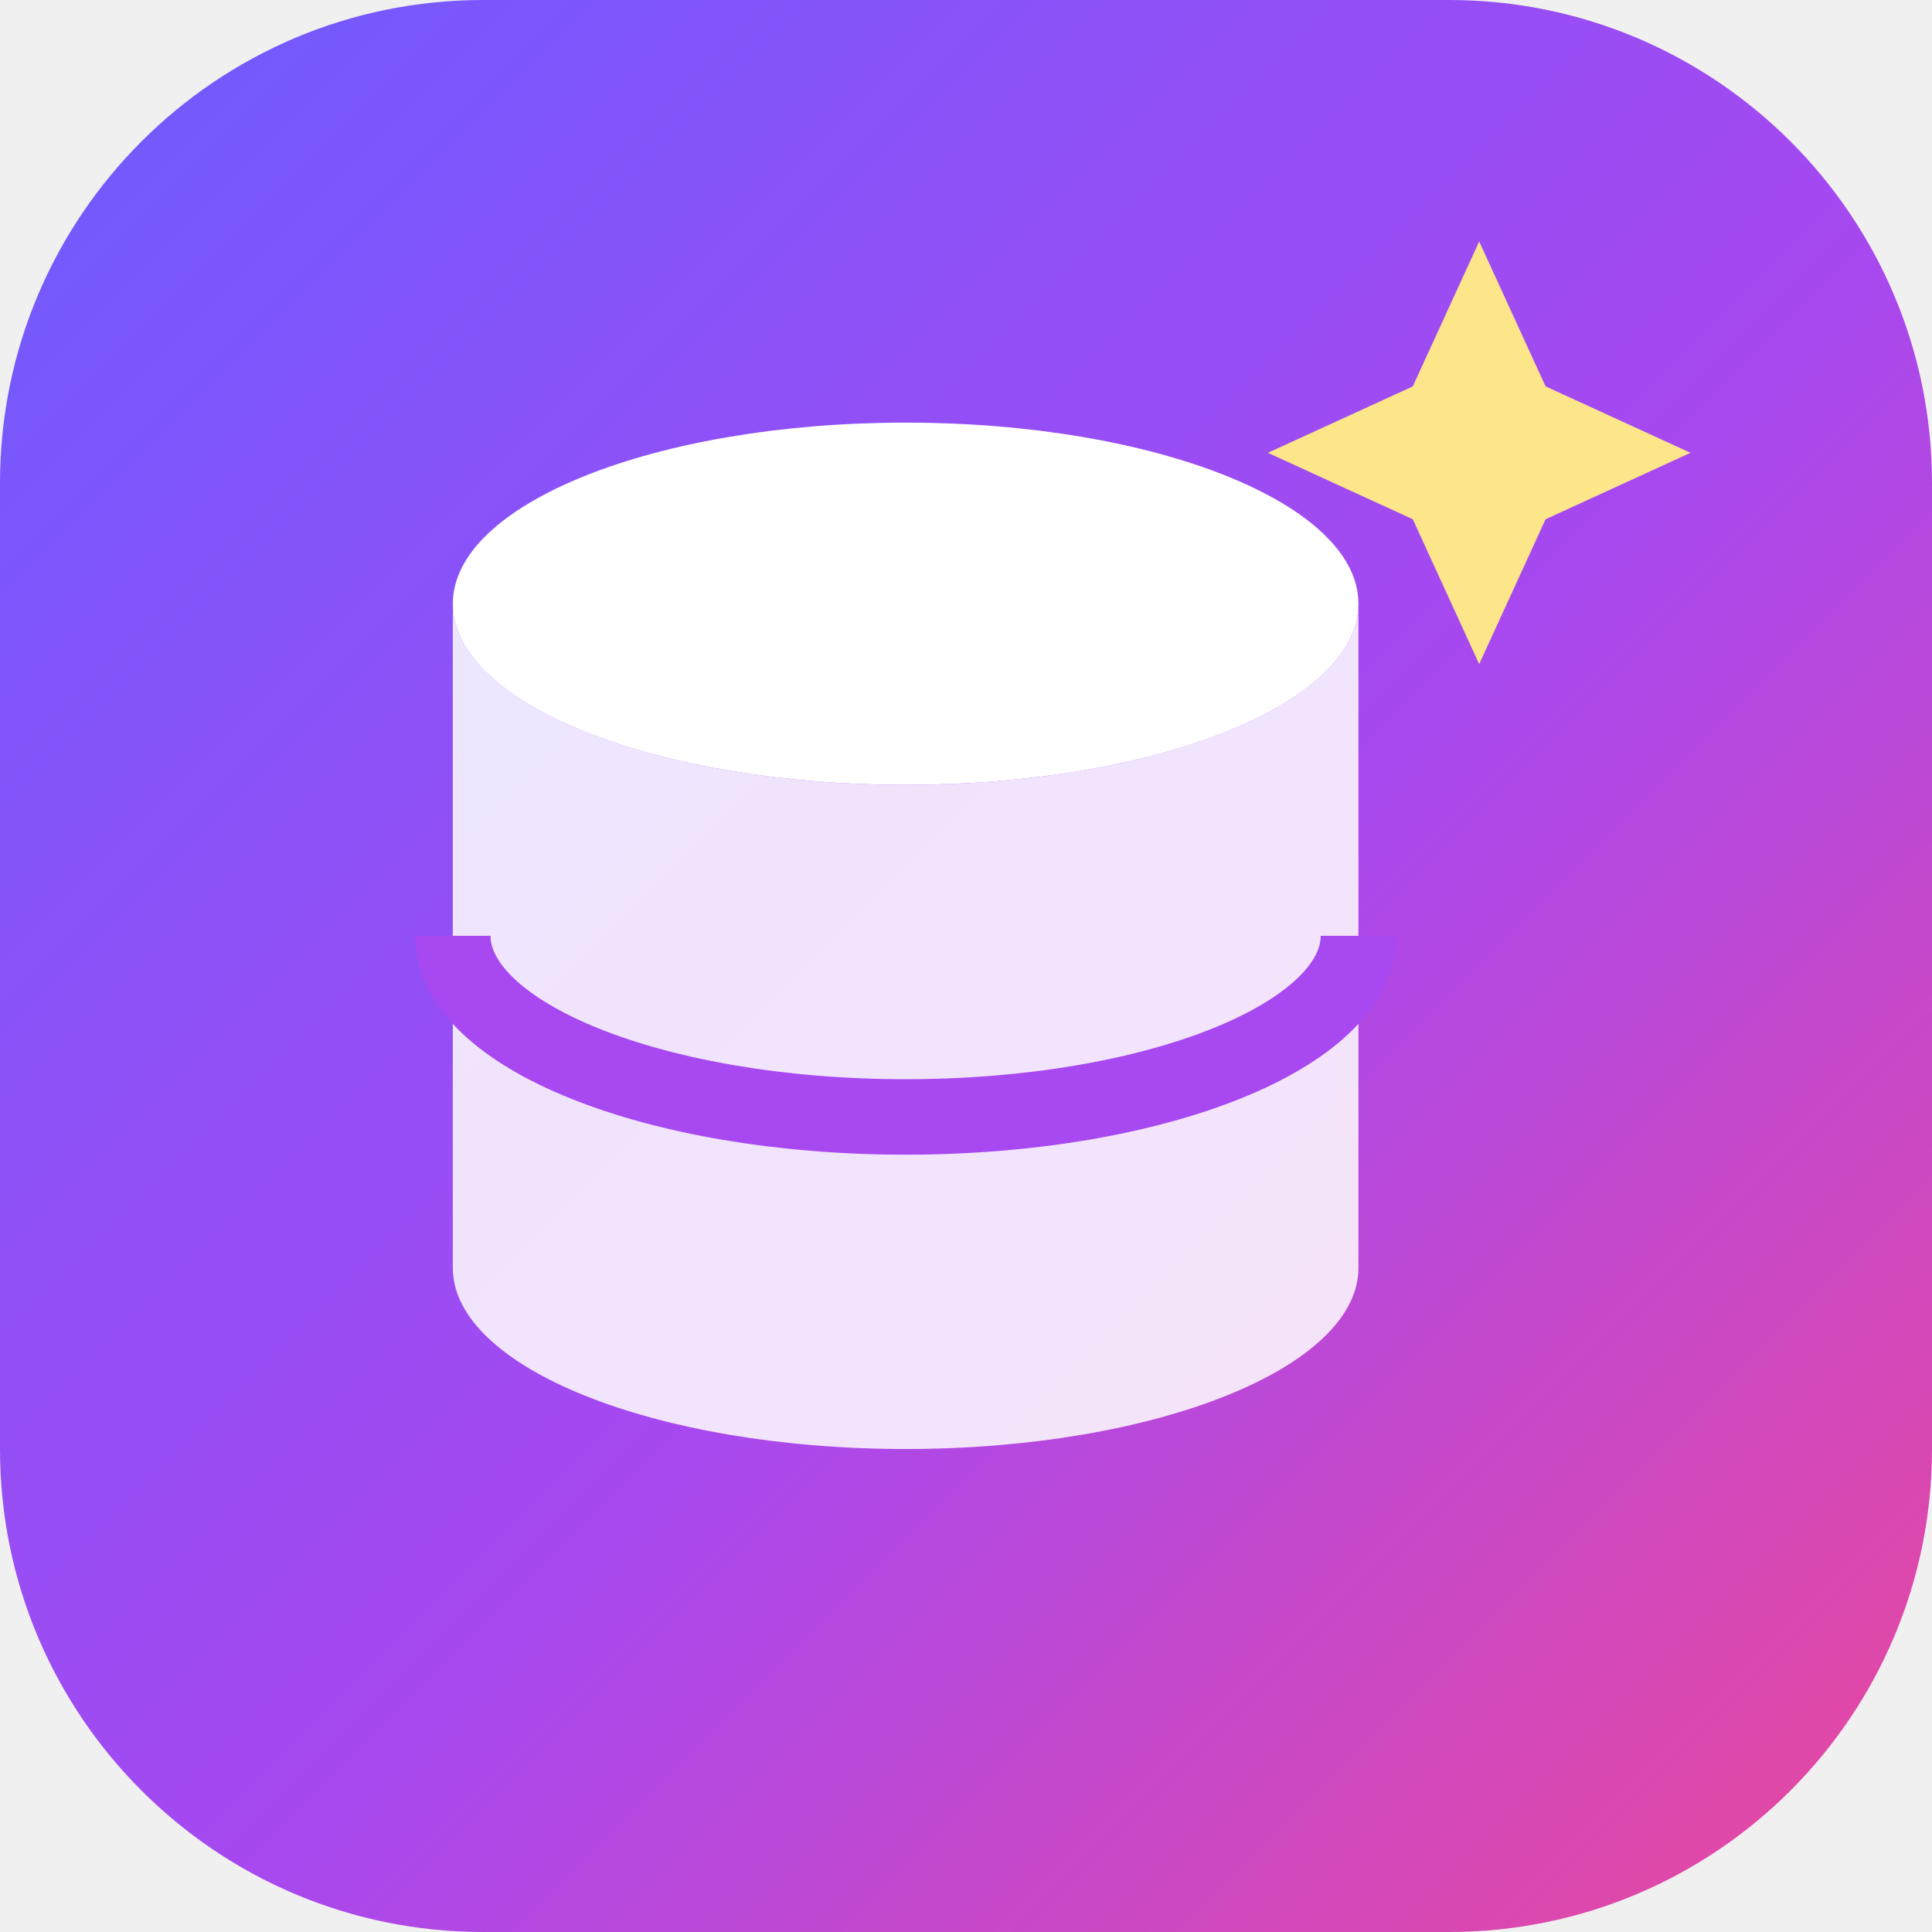
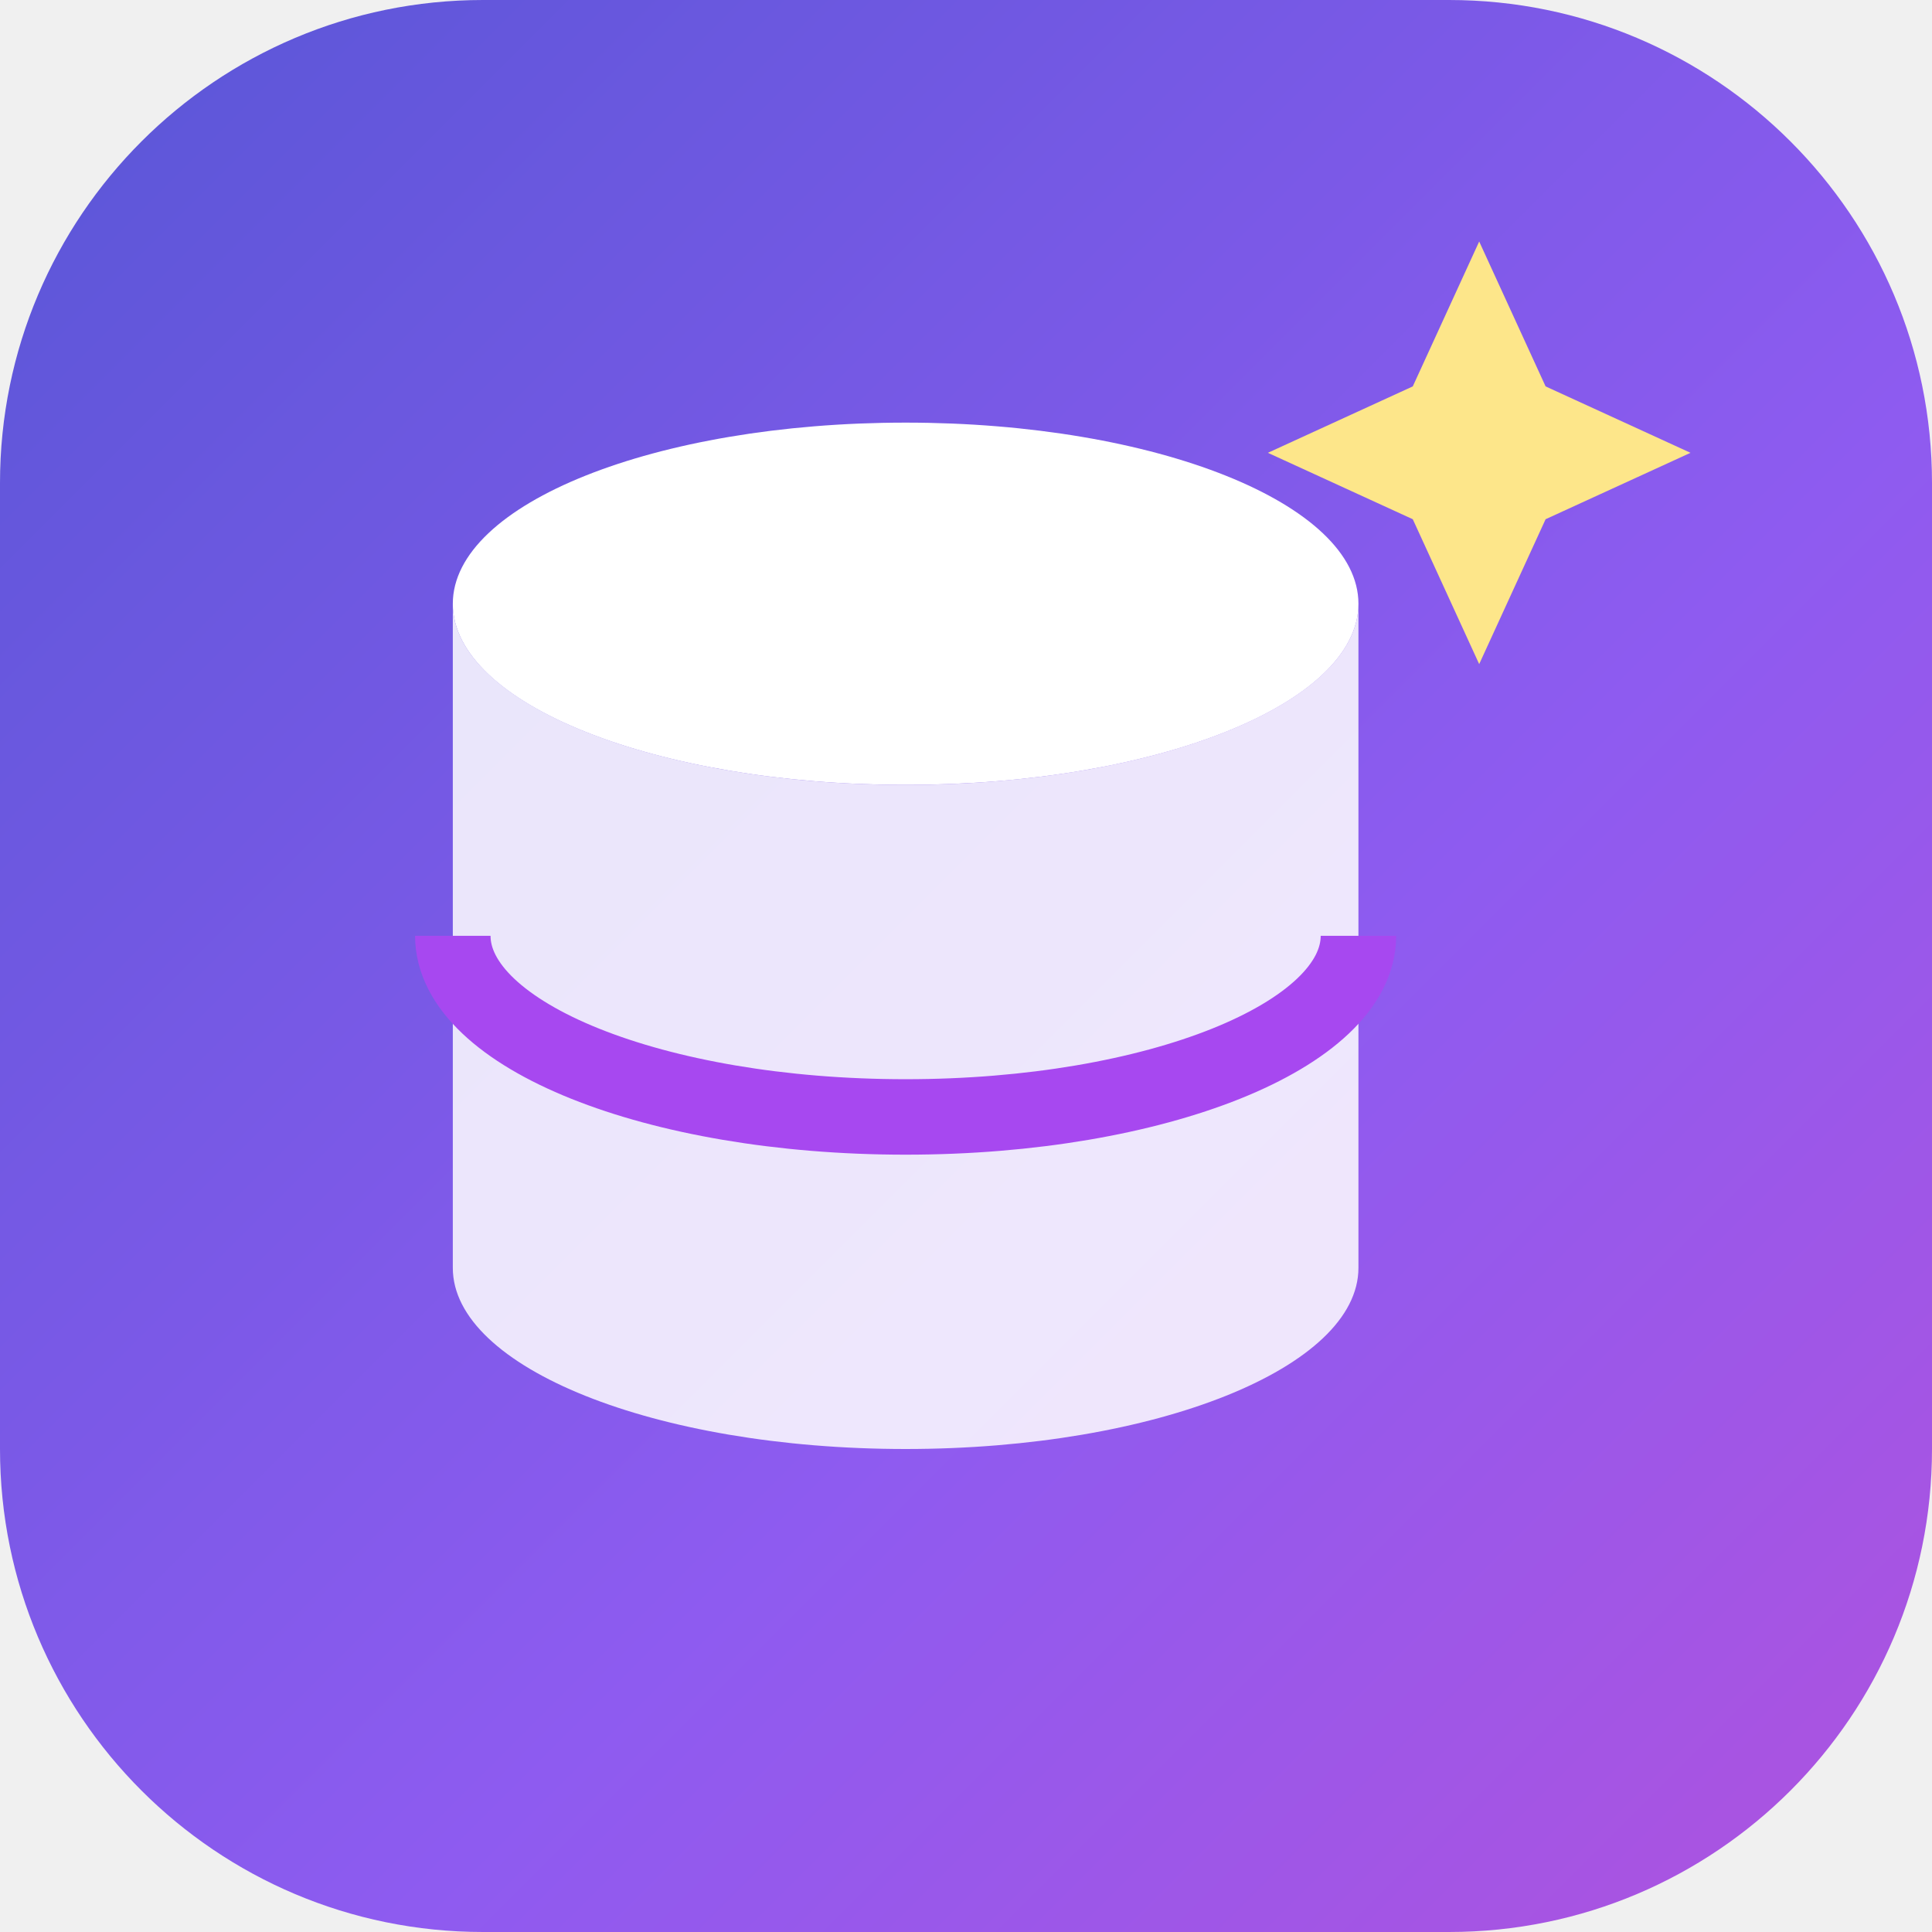
<svg xmlns="http://www.w3.org/2000/svg" viewBox="0 0 64 64">
  <defs>
    <linearGradient id="a" x1="0" y1="0" x2="1" y2="1">
-       <stop offset="0" stop-color="#6d5cff" />
-       <stop offset=".55" stop-color="#a748f0" />
-       <stop offset="1" stop-color="#ec4899" />
+       <stop offset="0" stop-color="#5856d6" />
+       <stop offset=".6" stop-color="#8e5bf0" />
+       <stop offset="1" stop-color="#af52de" />
    </linearGradient>
  </defs>
  <rect width="64" height="64" rx="16" fill="url(#a)" />
  <ellipse cx="30" cy="20" rx="15" ry="6" fill="#fff" />
  <path d="M15 20v22c0 3.3 6.7 6 15 6s15-2.7 15-6V20c0 3.3-6.7 6-15 6s-15-2.7-15-6z" fill="#fff" fill-opacity=".85" />
  <path d="M15 31c0 3.3 6.7 6 15 6s15-2.7 15-6" stroke="#a748f0" stroke-width="2.5" fill="none" />
  <path d="M49 8l2.2 4.8L56 15l-4.8 2.2L49 22l-2.2-4.8L42 15l4.8-2.2z" fill="#fde68a" />
</svg>
